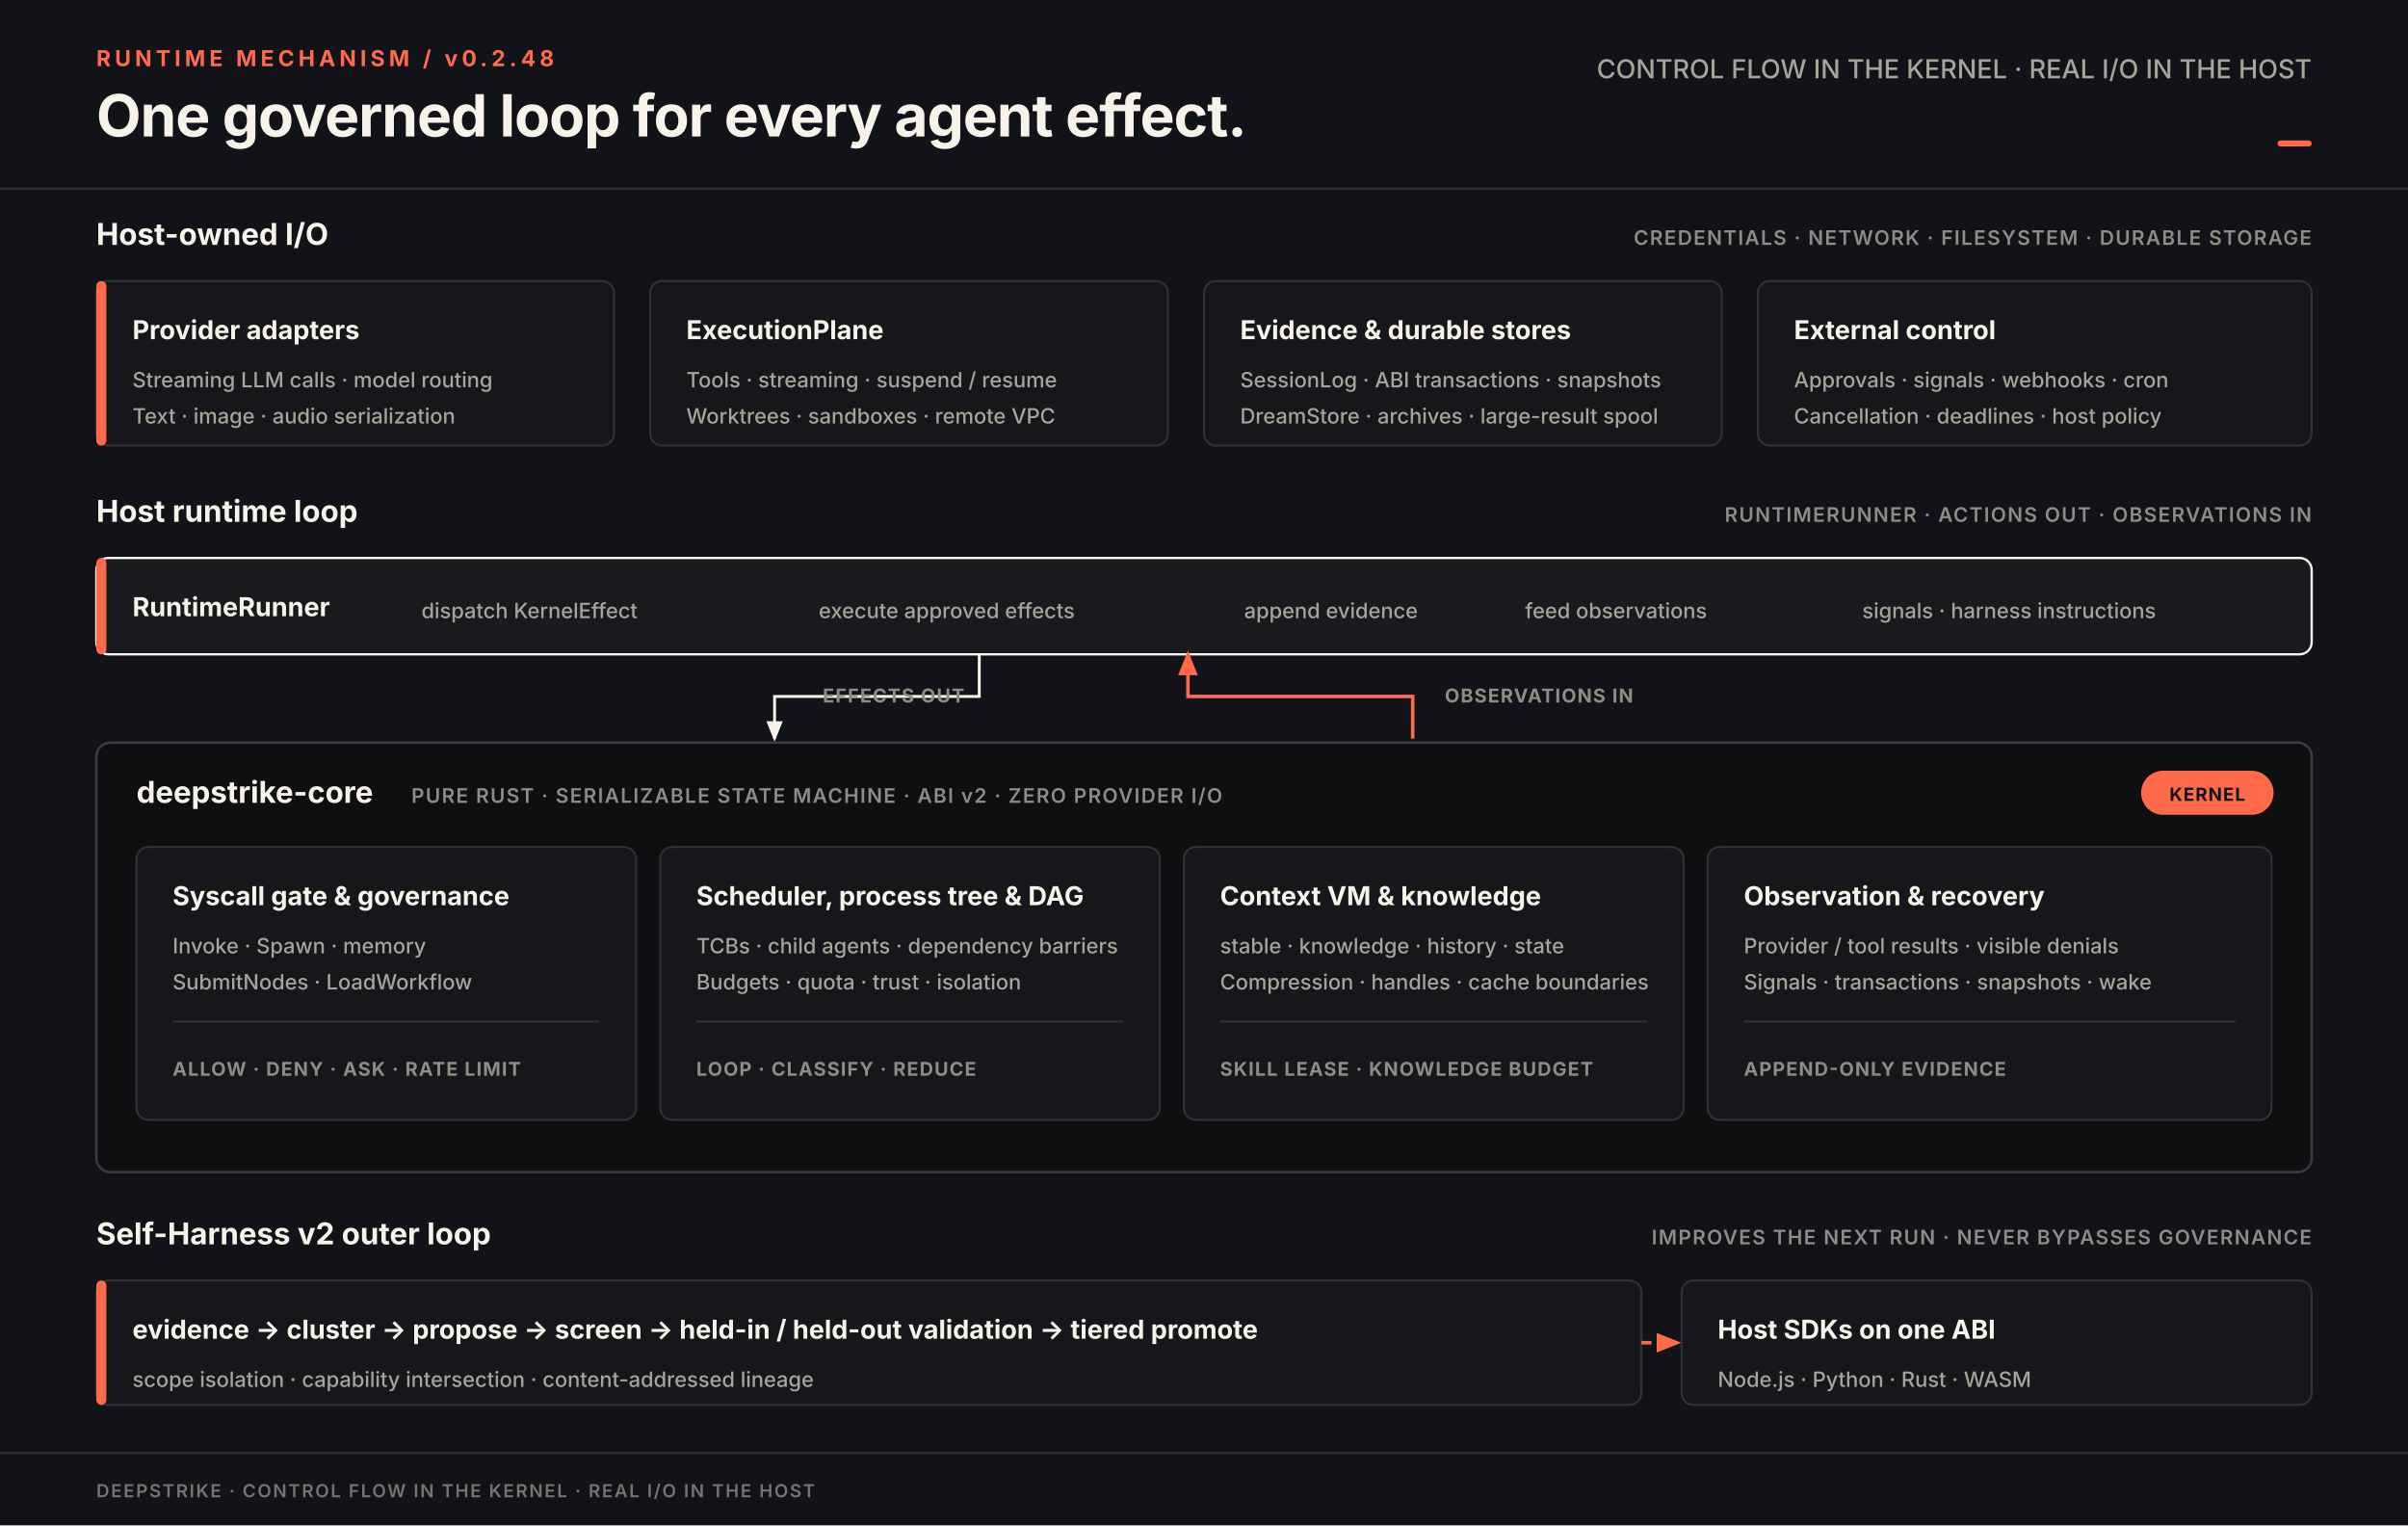
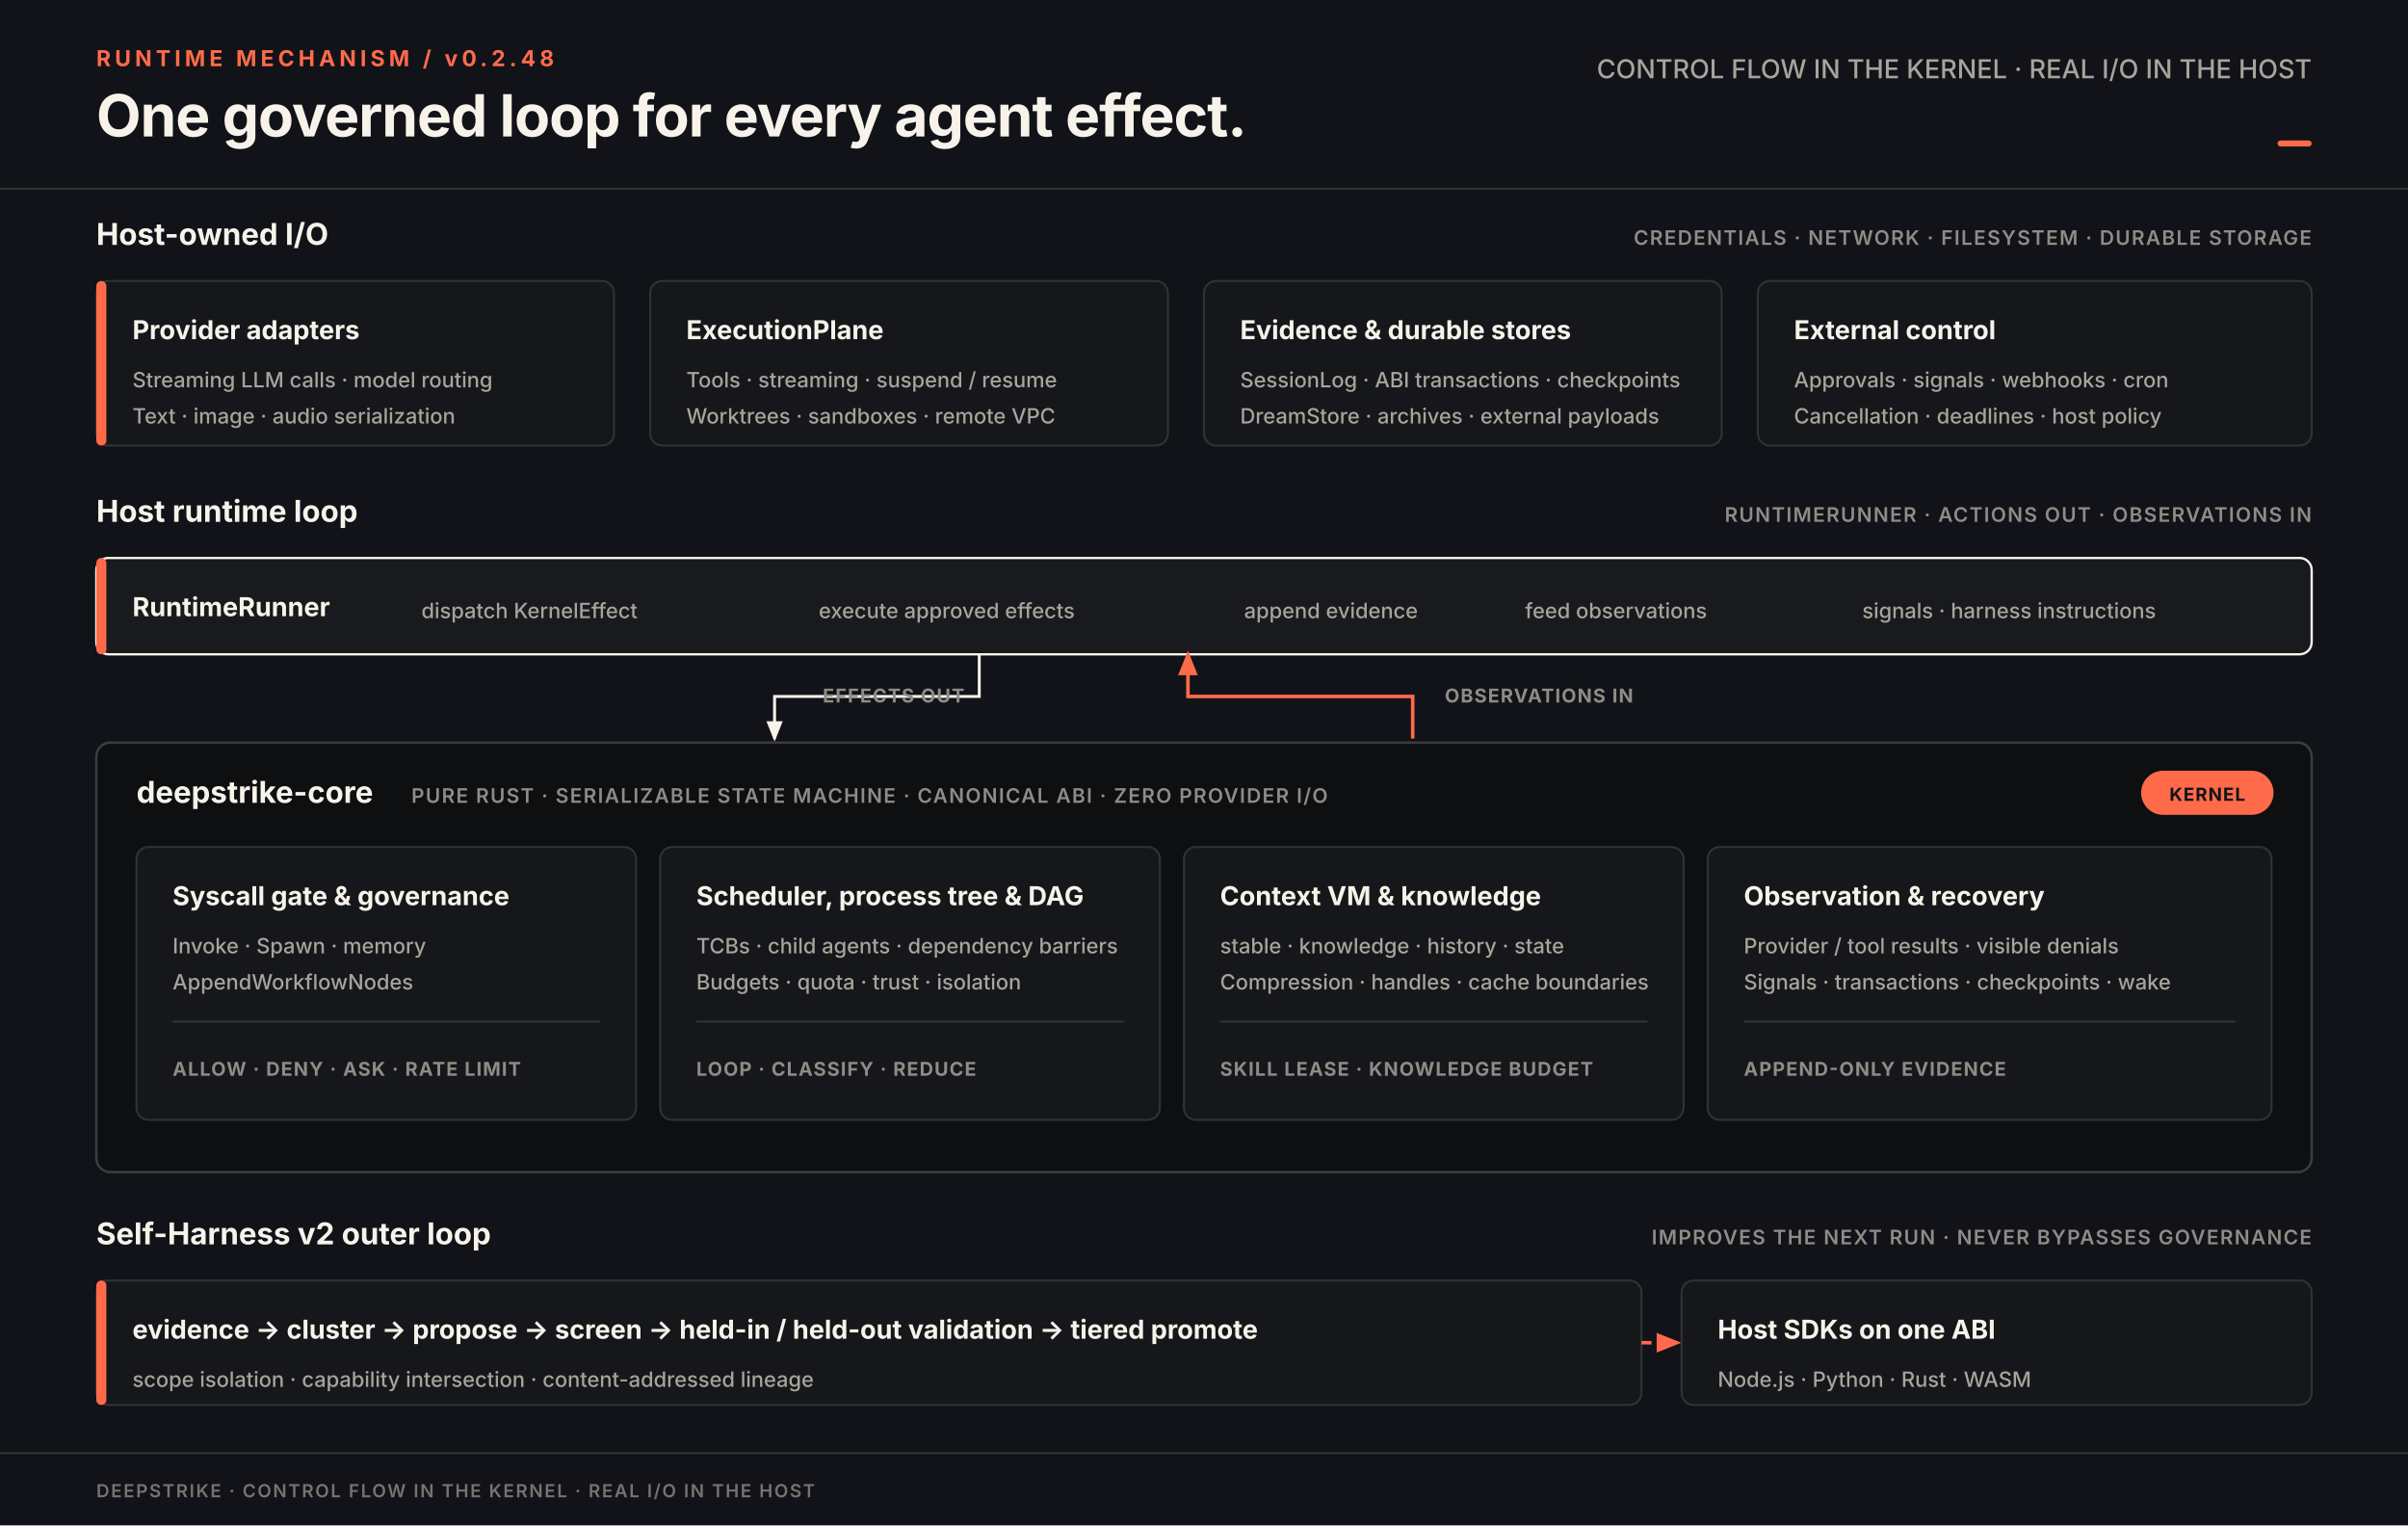
<svg xmlns="http://www.w3.org/2000/svg" viewBox="0 0 1200 760" role="img" aria-labelledby="title desc">
  <defs>
    <marker id="arrow-ivory" viewBox="0 0 10 10" refX="8.5" refY="5" markerWidth="7" markerHeight="7" orient="auto">
      <path d="M0 1 10 5 0 9Z" fill="#F7F3EA" />
    </marker>
    <marker id="arrow-coral" viewBox="0 0 10 10" refX="8.5" refY="5" markerWidth="7" markerHeight="7" orient="auto">
      <path d="M0 1 10 5 0 9Z" fill="#FF6B4A" />
    </marker>
    <style>
      text { font-family: Inter, ui-sans-serif, system-ui, -apple-system, "Segoe UI", "Noto Sans CJK SC", sans-serif; }
      .eyebrow { fill:#FF6B4A; font-size:11px; font-weight:700; letter-spacing:2px; }
      .title { fill:#F7F3EA; font-size:29px; font-weight:700; letter-spacing:-.45px; }
      .subtitle { fill:#A8A49C; font-size:13px; font-weight:450; }
      .section-title { fill:#F7F3EA; font-size:15px; font-weight:700; }
      .section-note { fill:#8F8C86; font-size:10px; font-weight:600; letter-spacing:.65px; }
      .card-title { fill:#F7F3EA; font-size:13px; font-weight:650; }
      .card-text { fill:#A8A49C; font-size:10.5px; font-weight:450; }
      .body { fill:#A8A49C; font-size:11px; font-weight:450; }
      .label { fill:#F7F3EA; font-size:11px; font-weight:650; }
      .micro { fill:#8F8C86; font-size:9.5px; font-weight:650; letter-spacing:.55px; }
      .pill-text { fill:#111318; font-size:9px; font-weight:750; letter-spacing:.5px; }
      .footer { fill:#77746F; font-size:9px; font-weight:600; letter-spacing:.8px; }
      .panel { fill:#15171A; stroke:#303236; stroke-width:1; }
      .panel-strong { fill:#191A1D; stroke:#F7F3EA; stroke-width:1.15; }
      .kernel { fill:#0D0F11; stroke:#3B3D41; stroke-width:1.2; }
      .soft { fill:#121316; stroke:#26282C; stroke-width:1; }
      .accent-fill { fill:#FF6B4A; }
      .pill.coral { fill:#FF6B4A; }
      .pill.ivory { fill:#F7F3EA; }
      .pill.muted { fill:#8F8C86; }
      .rule { fill:none; stroke:#303236; stroke-width:1; }
      .rule-coral { fill:none; stroke:#FF6B4A; stroke-width:1.2; }
      .flow { fill:none; stroke:#F7F3EA; stroke-width:1.45; marker-end:url(#arrow-ivory); }
      .flow-coral { stroke:#FF6B4A; stroke-width:1.75; marker-end:url(#arrow-coral); }
      .flow-dash { stroke-dasharray:5 5; }
    </style>
  </defs>
  <rect width="1200" height="760" fill="#111318" />
  <path d="M0 94H1200M0 724H1200" class="rule" />
  <text x="48" y="33" class="eyebrow" text-anchor="start">RUNTIME MECHANISM / v0.2.48</text>
  <text x="48" y="68" class="title" text-anchor="start">One governed loop for every agent effect.</text>
  <text x="1152" y="39" class="subtitle" text-anchor="end">CONTROL FLOW IN THE KERNEL · REAL I/O IN THE HOST</text>
  <rect x="1135" y="70" width="17" height="3" rx="1.5" class="accent-fill" />
  <text x="48" y="122" class="section-title" text-anchor="start">Host-owned I/O</text>
  <text x="1152" y="122" class="section-note" text-anchor="end">CREDENTIALS · NETWORK · FILESYSTEM · DURABLE STORAGE</text>
  <g>
    <rect x="48" y="140" width="258" height="82" rx="6" class="panel" />
    <rect x="48" y="140" width="5" height="82" rx="2.5" class="accent-fill" />
    <text x="66" y="169" class="card-title" text-anchor="start">Provider adapters</text>
    <text x="66" y="193" class="card-text" text-anchor="start">Streaming LLM calls · model routing</text>
    <text x="66" y="211" class="card-text" text-anchor="start">Text · image · audio serialization</text>
  </g>
  <g>
    <rect x="324" y="140" width="258" height="82" rx="6" class="panel" />
    <text x="342" y="169" class="card-title" text-anchor="start">ExecutionPlane</text>
    <text x="342" y="193" class="card-text" text-anchor="start">Tools · streaming · suspend / resume</text>
    <text x="342" y="211" class="card-text" text-anchor="start">Worktrees · sandboxes · remote VPC</text>
  </g>
  <g>
    <rect x="600" y="140" width="258" height="82" rx="6" class="panel" />
    <text x="618" y="169" class="card-title" text-anchor="start">Evidence &amp; durable stores</text>
-     <text x="618" y="193" class="card-text" text-anchor="start">SessionLog · ABI transactions · snapshots</text>
-     <text x="618" y="211" class="card-text" text-anchor="start">DreamStore · archives · large-result spool</text>
+     <text x="618" y="193" class="card-text" text-anchor="start">SessionLog · ABI transactions · checkpoints</text>
+     <text x="618" y="211" class="card-text" text-anchor="start">DreamStore · archives · external payloads</text>
  </g>
  <g>
    <rect x="876" y="140" width="276" height="82" rx="6" class="panel" />
    <text x="894" y="169" class="card-title" text-anchor="start">External control</text>
    <text x="894" y="193" class="card-text" text-anchor="start">Approvals · signals · webhooks · cron</text>
    <text x="894" y="211" class="card-text" text-anchor="start">Cancellation · deadlines · host policy</text>
  </g>
  <text x="48" y="260" class="section-title" text-anchor="start">Host runtime loop</text>
  <text x="1152" y="260" class="section-note" text-anchor="end">RUNTIMERUNNER · ACTIONS OUT · OBSERVATIONS IN</text>
  <g>
    <rect x="48" y="278" width="1104" height="48" rx="6" class="panel-strong" />
    <rect x="48" y="278" width="5" height="48" rx="2.5" class="accent-fill" />
    <text x="66" y="307" class="card-title" text-anchor="start">RuntimeRunner</text>
  </g>
  <text x="210" y="308" class="card-text" text-anchor="start">dispatch KernelEffect</text>
  <text x="408" y="308" class="card-text" text-anchor="start">execute approved effects</text>
  <text x="620" y="308" class="card-text" text-anchor="start">append evidence</text>
  <text x="760" y="308" class="card-text" text-anchor="start">feed observations</text>
  <text x="928" y="308" class="card-text" text-anchor="start">signals · harness instructions</text>
  <path d="M488 326V347H386V368" class="flow" />
  <path d="M704 368V347H592V326" class="flow flow-coral" />
  <text x="410" y="350" class="micro" text-anchor="start">EFFECTS OUT</text>
  <text x="720" y="350" class="micro" text-anchor="start">OBSERVATIONS IN</text>
  <rect x="48" y="370" width="1104" height="214" rx="7" class="kernel" />
  <text x="68" y="400" class="section-title" text-anchor="start">deepstrike-core</text>
-   <text x="205" y="400" class="section-note" text-anchor="start">PURE RUST · SERIALIZABLE STATE MACHINE · ABI v2 · ZERO PROVIDER I/O</text>
+   <text x="205" y="400" class="section-note" text-anchor="start">PURE RUST · SERIALIZABLE STATE MACHINE · CANONICAL ABI · ZERO PROVIDER I/O</text>
  <rect x="1067" y="384" width="66" height="22" rx="11" class="pill coral" />
  <text x="1100" y="399" class="pill-text" text-anchor="middle">KERNEL</text>
  <g>
    <rect x="68" y="422" width="249" height="136" rx="6" class="panel" />
    <text x="86" y="451" class="card-title" text-anchor="start">Syscall gate &amp; governance</text>
    <text x="86" y="475" class="card-text" text-anchor="start">Invoke · Spawn · memory</text>
-     <text x="86" y="493" class="card-text" text-anchor="start">SubmitNodes · LoadWorkflow</text>
+     <text x="86" y="493" class="card-text" text-anchor="start">AppendWorkflowNodes</text>
  </g>
  <path d="M86 509H299" class="rule" />
  <text x="86" y="536" class="micro" text-anchor="start">ALLOW · DENY · ASK · RATE LIMIT</text>
  <g>
    <rect x="329" y="422" width="249" height="136" rx="6" class="panel" />
    <text x="347" y="451" class="card-title" text-anchor="start">Scheduler, process tree &amp; DAG</text>
    <text x="347" y="475" class="card-text" text-anchor="start">TCBs · child agents · dependency barriers</text>
    <text x="347" y="493" class="card-text" text-anchor="start">Budgets · quota · trust · isolation</text>
  </g>
  <path d="M347 509H560" class="rule" />
  <text x="347" y="536" class="micro" text-anchor="start">LOOP · CLASSIFY · REDUCE</text>
  <g>
    <rect x="590" y="422" width="249" height="136" rx="6" class="panel" />
    <text x="608" y="451" class="card-title" text-anchor="start">Context VM &amp; knowledge</text>
    <text x="608" y="475" class="card-text" text-anchor="start">stable · knowledge · history · state</text>
    <text x="608" y="493" class="card-text" text-anchor="start">Compression · handles · cache boundaries</text>
  </g>
  <path d="M608 509H821" class="rule" />
  <text x="608" y="536" class="micro" text-anchor="start">SKILL LEASE · KNOWLEDGE BUDGET</text>
  <g>
    <rect x="851" y="422" width="281" height="136" rx="6" class="panel" />
    <text x="869" y="451" class="card-title" text-anchor="start">Observation &amp; recovery</text>
    <text x="869" y="475" class="card-text" text-anchor="start">Provider / tool results · visible denials</text>
-     <text x="869" y="493" class="card-text" text-anchor="start">Signals · transactions · snapshots · wake</text>
+     <text x="869" y="493" class="card-text" text-anchor="start">Signals · transactions · checkpoints · wake</text>
  </g>
  <path d="M869 509H1114" class="rule" />
  <text x="869" y="536" class="micro" text-anchor="start">APPEND-ONLY EVIDENCE</text>
  <text x="48" y="620" class="section-title" text-anchor="start">Self-Harness v2 outer loop</text>
  <text x="1152" y="620" class="section-note" text-anchor="end">IMPROVES THE NEXT RUN · NEVER BYPASSES GOVERNANCE</text>
  <g>
    <rect x="48" y="638" width="770" height="62" rx="6" class="panel" />
    <rect x="48" y="638" width="5" height="62" rx="2.5" class="accent-fill" />
    <text x="66" y="667" class="card-title" text-anchor="start">evidence → cluster → propose → screen → held-in / held-out validation → tiered promote</text>
    <text x="66" y="691" class="card-text" text-anchor="start">scope isolation · capability intersection · content-addressed lineage</text>
  </g>
  <g>
    <rect x="838" y="638" width="314" height="62" rx="6" class="panel" />
    <text x="856" y="667" class="card-title" text-anchor="start">Host SDKs on one ABI</text>
    <text x="856" y="691" class="card-text" text-anchor="start">Node.js · Python · Rust · WASM</text>
  </g>
  <path d="M818 669H836" class="flow flow-coral flow-dash" />
  <text x="48" y="746" class="footer" text-anchor="start">DEEPSTRIKE · CONTROL FLOW IN THE KERNEL · REAL I/O IN THE HOST</text>
</svg>
